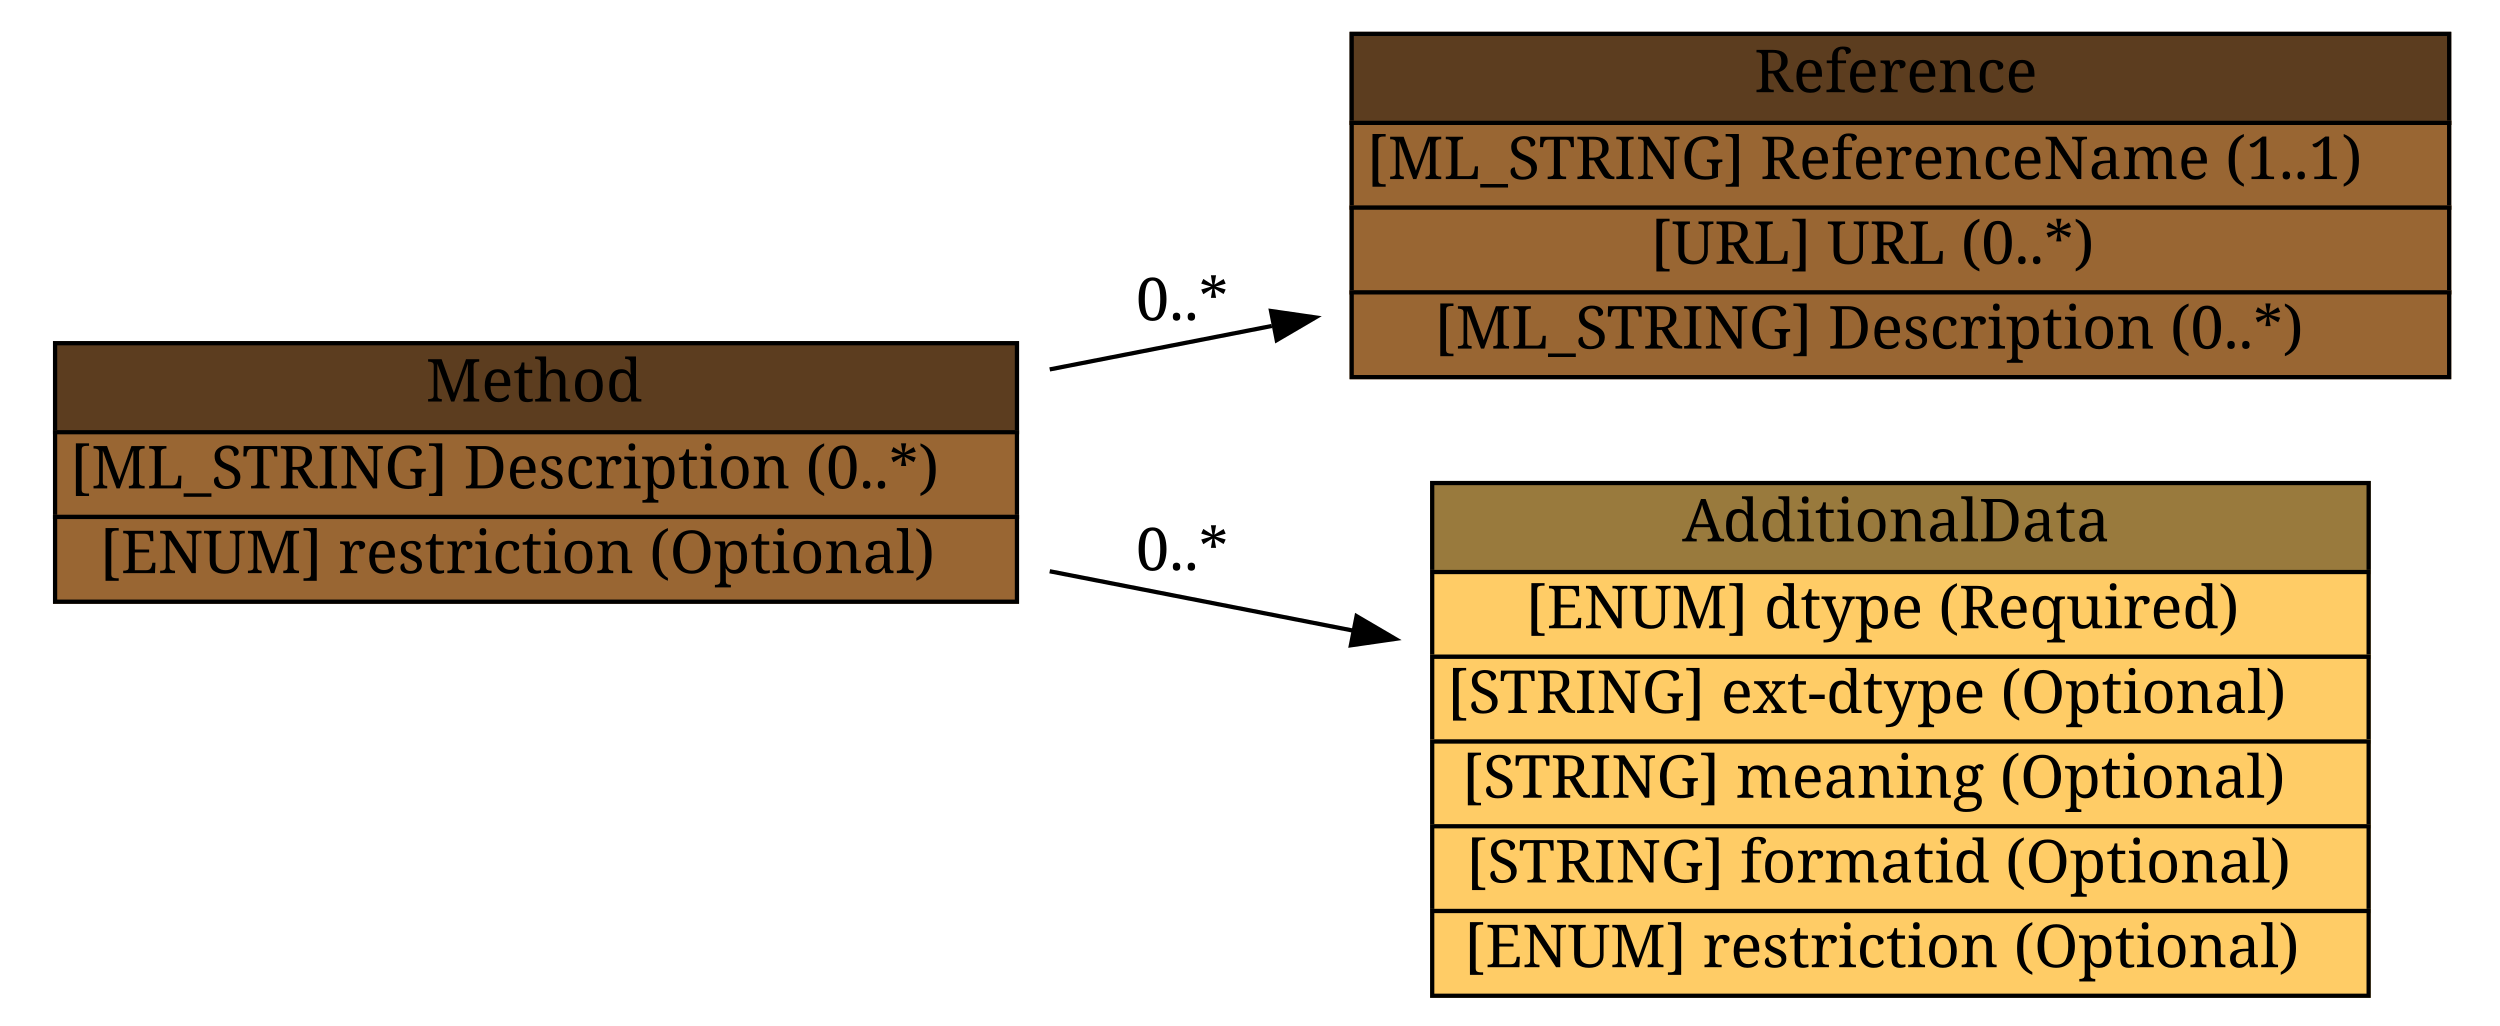
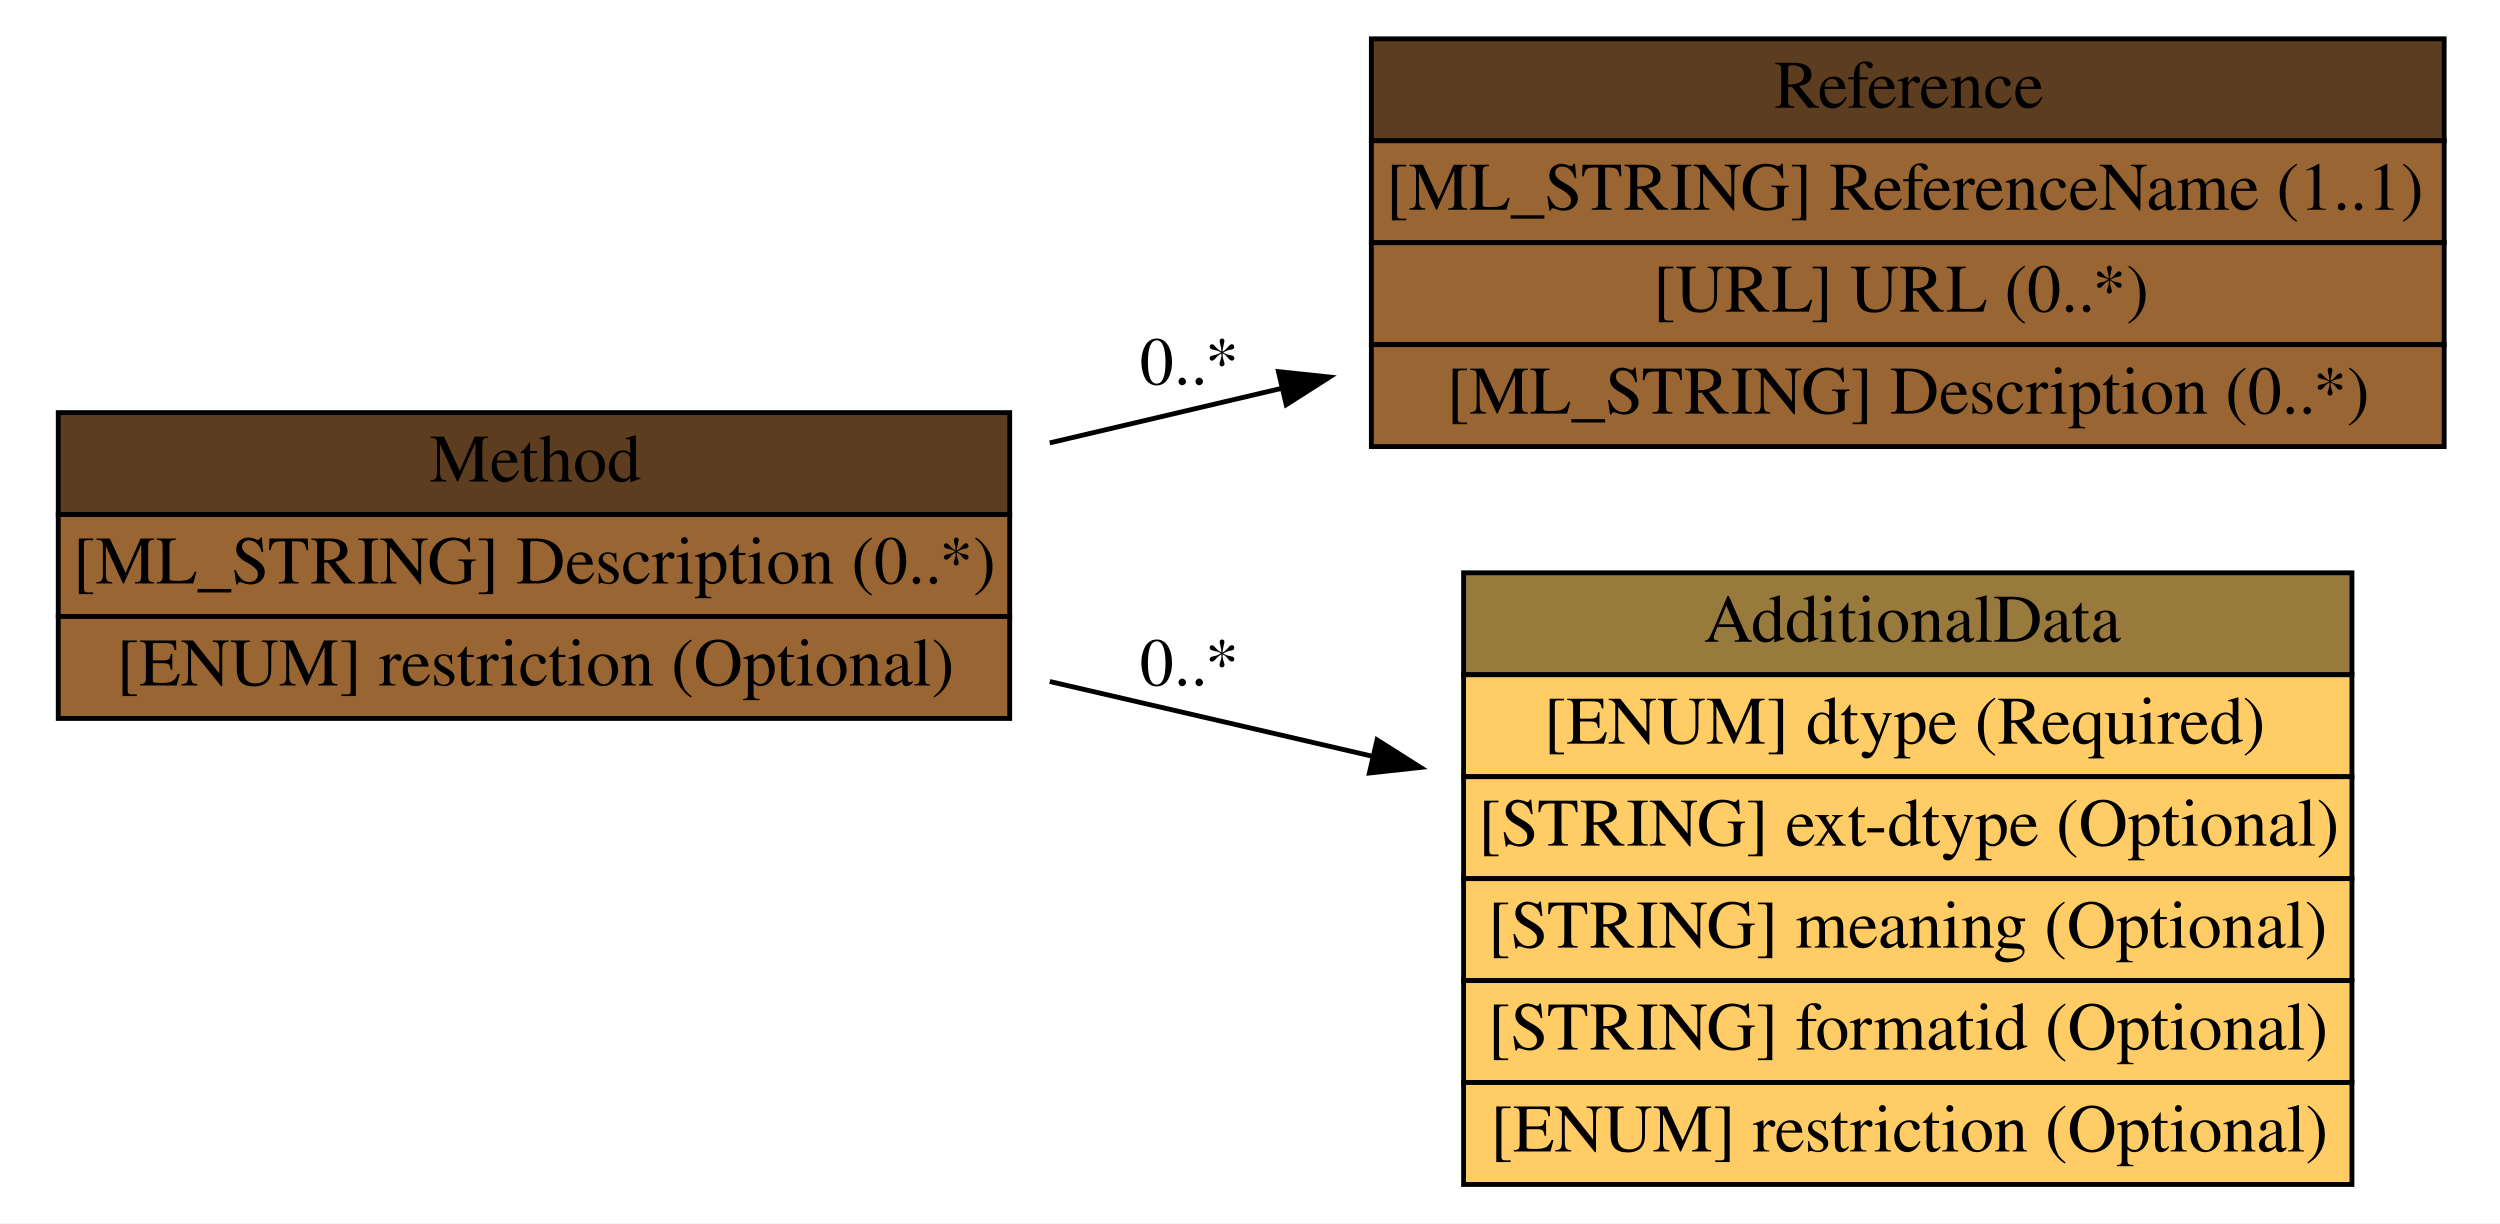
- <svg xmlns="http://www.w3.org/2000/svg" xmlns:xlink="http://www.w3.org/1999/xlink" width="590pt" height="242pt" viewBox="0.00 0.00 590.00 242.00">
-   <g id="graph1" class="graph" transform="scale(1 1) rotate(0) translate(4 238)">
-     <polygon fill="white" stroke="white" points="-4,5 -4,-238 587,-238 587,5 -4,5" />
+ <svg xmlns="http://www.w3.org/2000/svg" xmlns:xlink="http://www.w3.org/1999/xlink" width="515pt" height="252pt" viewBox="0.00 0.00 515.00 252.00">
+   <g id="graph0" class="graph" transform="scale(1 1) rotate(0) translate(4 248)">
+     <polygon fill="white" stroke="none" points="-4,4 -4,-248 511,-248 511,4 -4,4" />
    <g id="node1" class="node">
-       <a xlink:href="/idmef_parser/IODEF/Method.html" xlink:title="The Method class describes the methodology used by the intruder to perpetrate the events of the incident. This class consists of a list of references describing the attack method and a free form description of the technique. ">
-         <polygon fill="#5c3d1f" stroke="#5c3d1f" points="9,-136 9,-157 236,-157 236,-136 9,-136" />
-         <polygon fill="none" stroke="black" points="9,-136 9,-157 236,-157 236,-136 9,-136" />
-         <text text-anchor="start" x="96.5" y="-143.233" font-family="Times Roman,serif" font-size="14.00">Method</text>
-       </a>
-       <a xlink:href="/idmef_parser/IODEF/Method.html" xlink:title="A free-form text description of the methodology used by the intruder.">
-         <polygon fill="#996633" stroke="#996633" points="9,-116 9,-136 236,-136 236,-116 9,-116" />
-         <polygon fill="none" stroke="black" points="9,-116 9,-136 236,-136 236,-116 9,-116" />
-         <text text-anchor="start" x="12.5" y="-122.733" font-family="Times Roman,serif" font-size="14.00">[ML_STRING] Description (0..*) </text>
-       </a>
-       <a xlink:href="/idmef_parser/IODEF/Method.html" xlink:title="This attribute is defined in Section 3.2.">
-         <polygon fill="#996633" stroke="#996633" points="9,-96 9,-116 236,-116 236,-96 9,-96" />
-         <polygon fill="none" stroke="black" points="9,-96 9,-116 236,-116 236,-96 9,-96" />
-         <text text-anchor="start" x="19.5" y="-102.733" font-family="Times Roman,serif" font-size="14.00">[ENUM] restriction (Optional) </text>
-       </a>
+       <g id="a_node1_0">
+         <a xlink:href="/idmef_parser/IODEF/Method.html" xlink:title="The Method class describes the methodology used by the intruder to perpetrate the events of the incident. This class consists of a list of references describing the attack method and a free form description of the technique. ">
+           <polygon fill="#5c3d1f" stroke="none" points="8,-142 8,-163 204,-163 204,-142 8,-142" />
+           <polygon fill="none" stroke="black" points="8,-142 8,-163 204,-163 204,-142 8,-142" />
+           <text text-anchor="start" x="84.5" y="-148.8" font-family="Times,serif" font-size="14.00">Method</text>
+         </a>
+       </g>
+       <g id="a_node1_1">
+         <a xlink:href="/idmef_parser/IODEF/Method.html" xlink:title="A free-form text description of the methodology used by the intruder.">
+           <polygon fill="#996633" stroke="none" points="8,-121 8,-142 204,-142 204,-121 8,-121" />
+           <polygon fill="none" stroke="black" points="8,-121 8,-142 204,-142 204,-121 8,-121" />
+           <text text-anchor="start" x="11" y="-127.8" font-family="Times,serif" font-size="14.00">[ML_STRING] Description (0..*) </text>
+         </a>
+       </g>
+       <g id="a_node1_2">
+         <a xlink:href="/idmef_parser/IODEF/Method.html" xlink:title="This attribute is defined in Section 3.2.">
+           <polygon fill="#996633" stroke="none" points="8,-100 8,-121 204,-121 204,-100 8,-100" />
+           <polygon fill="none" stroke="black" points="8,-100 8,-121 204,-121 204,-100 8,-100" />
+           <text text-anchor="start" x="20" y="-106.8" font-family="Times,serif" font-size="14.00">[ENUM] restriction (Optional) </text>
+         </a>
+       </g>
    </g>
    <g id="node2" class="node">
-       <a xlink:href="/idmef_parser/IODEF/Reference.html" xlink:title="The Reference class is a reference to a vulnerability, IDS alert, malware sample, advisory, or attack technique. A reference consists of a name, a URL to this reference, and an optional description. ">
-         <polygon fill="#5c3d1f" stroke="#5c3d1f" points="315,-209 315,-230 574,-230 574,-209 315,-209" />
-         <polygon fill="none" stroke="black" points="315,-209 315,-230 574,-230 574,-209 315,-209" />
-         <text text-anchor="start" x="410" y="-216.233" font-family="Times Roman,serif" font-size="14.00">Reference</text>
-       </a>
-       <a xlink:href="/idmef_parser/IODEF/Reference.html" xlink:title="Name of the reference.">
-         <polygon fill="#996633" stroke="#996633" points="315,-189 315,-209 574,-209 574,-189 315,-189" />
-         <polygon fill="none" stroke="black" points="315,-189 315,-209 574,-209 574,-189 315,-189" />
-         <text text-anchor="start" x="318.5" y="-195.733" font-family="Times Roman,serif" font-size="14.00">[ML_STRING] ReferenceName (1..1) </text>
-       </a>
-       <a xlink:href="/idmef_parser/IODEF/Reference.html" xlink:title="A URL associated with the reference.">
-         <polygon fill="#996633" stroke="#996633" points="315,-169 315,-189 574,-189 574,-169 315,-169" />
-         <polygon fill="none" stroke="black" points="315,-169 315,-189 574,-189 574,-169 315,-169" />
-         <text text-anchor="start" x="385.5" y="-175.733" font-family="Times Roman,serif" font-size="14.00">[URL] URL (0..*) </text>
-       </a>
-       <a xlink:href="/idmef_parser/IODEF/Reference.html" xlink:title="A free-form text description of this reference.">
-         <polygon fill="#996633" stroke="#996633" points="315,-149 315,-169 574,-169 574,-149 315,-149" />
-         <polygon fill="none" stroke="black" points="315,-149 315,-169 574,-169 574,-149 315,-149" />
-         <text text-anchor="start" x="334.5" y="-155.733" font-family="Times Roman,serif" font-size="14.00">[ML_STRING] Description (0..*) </text>
-       </a>
+       <g id="a_node2_3">
+         <a xlink:href="/idmef_parser/IODEF/Reference.html" xlink:title="The Reference class is a reference to a vulnerability, IDS alert, malware sample, advisory, or attack technique. A reference consists of a name, a URL to this reference, and an optional description. ">
+           <polygon fill="#5c3d1f" stroke="none" points="278.5,-219 278.5,-240 499.5,-240 499.5,-219 278.5,-219" />
+           <polygon fill="none" stroke="black" points="278.5,-219 278.5,-240 499.5,-240 499.5,-219 278.5,-219" />
+           <text text-anchor="start" x="361.5" y="-225.8" font-family="Times,serif" font-size="14.00">Reference</text>
+         </a>
+       </g>
+       <g id="a_node2_4">
+         <a xlink:href="/idmef_parser/IODEF/Reference.html" xlink:title="Name of the reference.">
+           <polygon fill="#996633" stroke="none" points="278.5,-198 278.5,-219 499.5,-219 499.5,-198 278.5,-198" />
+           <polygon fill="none" stroke="black" points="278.5,-198 278.5,-219 499.5,-219 499.5,-198 278.5,-198" />
+           <text text-anchor="start" x="281.5" y="-204.8" font-family="Times,serif" font-size="14.00">[ML_STRING] ReferenceName (1..1) </text>
+         </a>
+       </g>
+       <g id="a_node2_5">
+         <a xlink:href="/idmef_parser/IODEF/Reference.html" xlink:title="A URL associated with the reference.">
+           <polygon fill="#996633" stroke="none" points="278.5,-177 278.5,-198 499.5,-198 499.5,-177 278.5,-177" />
+           <polygon fill="none" stroke="black" points="278.5,-177 278.5,-198 499.5,-198 499.5,-177 278.5,-177" />
+           <text text-anchor="start" x="336.5" y="-183.8" font-family="Times,serif" font-size="14.00">[URL] URL (0..*) </text>
+         </a>
+       </g>
+       <g id="a_node2_6">
+         <a xlink:href="/idmef_parser/IODEF/Reference.html" xlink:title="A free-form text description of this reference.">
+           <polygon fill="#996633" stroke="none" points="278.5,-156 278.5,-177 499.5,-177 499.5,-156 278.5,-156" />
+           <polygon fill="none" stroke="black" points="278.5,-156 278.5,-177 499.5,-177 499.5,-156 278.5,-156" />
+           <text text-anchor="start" x="294" y="-162.8" font-family="Times,serif" font-size="14.00">[ML_STRING] Description (0..*) </text>
+         </a>
+       </g>
+     </g>
+     <g id="edge1" class="edge">
+       <path fill="none" stroke="black" d="M212.246,-156.764C227.823,-160.429 244.016,-164.239 259.986,-167.997" />
+       <polygon fill="black" stroke="black" points="259.358,-171.444 269.894,-170.328 260.961,-164.63 259.358,-171.444" />
+       <text text-anchor="middle" x="241" y="-168.8" font-family="Times,serif" font-size="14.00">0..*</text>
+     </g>
+     <g id="node3" class="node">
+       <g id="a_node3_7">
+         <a xlink:href="/idmef_parser/IODEF/AdditionalData.html" xlink:title="The AdditionalData class serves as an extension mechanism for information not otherwise represented in the data model. For relatively simple information, atomic data types (e.g., integers, strings) are provided with a mechanism to annotate their meaning. The class can also be used to extend the data model (and the associated Schema) to support proprietary extensions by encapsulating entire XML documents conforming to another Schema (e.g., IDMEF). A detailed discussion for extending the data model and the schema can be found in Section 5. ">
+           <polygon fill="#997a3d" stroke="none" points="297.5,-109 297.5,-130 480.5,-130 480.5,-109 297.5,-109" />
+           <polygon fill="none" stroke="black" points="297.5,-109 297.5,-130 480.5,-130 480.5,-109 297.5,-109" />
+           <text text-anchor="start" x="347" y="-115.8" font-family="Times,serif" font-size="14.00">AdditionalData</text>
+         </a>
+       </g>
+       <g id="a_node3_8">
+         <a xlink:href="/idmef_parser/IODEF/AdditionalData.html" xlink:title="The data type of the element content.  The permitted values for this attribute are shown below.  The default value is &quot;string&quot;.">
+           <polygon fill="#ffcc66" stroke="none" points="297.5,-88 297.5,-109 480.5,-109 480.5,-88 297.5,-88" />
+           <polygon fill="none" stroke="black" points="297.5,-88 297.5,-109 480.5,-109 480.5,-88 297.5,-88" />
+           <text text-anchor="start" x="314" y="-94.8" font-family="Times,serif" font-size="14.00">[ENUM] dtype (Required) </text>
+         </a>
+       </g>
+       <g id="a_node3_9">
+         <a xlink:href="/idmef_parser/IODEF/AdditionalData.html" xlink:title="A means by which to extend the dtype attribute.  See Section 5.1.">
+           <polygon fill="#ffcc66" stroke="none" points="297.5,-67 297.5,-88 480.5,-88 480.5,-67 297.5,-67" />
+           <polygon fill="none" stroke="black" points="297.5,-67 297.5,-88 480.5,-88 480.5,-67 297.5,-67" />
+           <text text-anchor="start" x="300.5" y="-73.8" font-family="Times,serif" font-size="14.00">[STRING] ext-dtype (Optional) </text>
+         </a>
+       </g>
+       <g id="a_node3_10">
+         <a xlink:href="/idmef_parser/IODEF/AdditionalData.html" xlink:title="A free-form description of the element content.">
+           <polygon fill="#ffcc66" stroke="none" points="297.5,-46 297.5,-67 480.5,-67 480.5,-46 297.5,-46" />
+           <polygon fill="none" stroke="black" points="297.5,-46 297.5,-67 480.5,-67 480.5,-46 297.5,-46" />
+           <text text-anchor="start" x="302.5" y="-52.8" font-family="Times,serif" font-size="14.00">[STRING] meaning (Optional) </text>
+         </a>
+       </g>
+       <g id="a_node3_11">
+         <a xlink:href="/idmef_parser/IODEF/AdditionalData.html" xlink:title="An identifier referencing the format and semantics of the element content.">
+           <polygon fill="#ffcc66" stroke="none" points="297.5,-25 297.5,-46 480.5,-46 480.5,-25 297.5,-25" />
+           <polygon fill="none" stroke="black" points="297.5,-25 297.5,-46 480.5,-46 480.5,-25 297.5,-25" />
+           <text text-anchor="start" x="302.5" y="-31.8" font-family="Times,serif" font-size="14.00">[STRING] formatid (Optional) </text>
+         </a>
+       </g>
+       <g id="a_node3_12">
+         <a xlink:href="/idmef_parser/IODEF/AdditionalData.html" xlink:title="This attribute has been defined in Section 3.2.">
+           <polygon fill="#ffcc66" stroke="none" points="297.5,-4 297.5,-25 480.5,-25 480.5,-4 297.5,-4" />
+           <polygon fill="none" stroke="black" points="297.5,-4 297.5,-25 480.5,-25 480.5,-4 297.5,-4" />
+           <text text-anchor="start" x="303" y="-10.8" font-family="Times,serif" font-size="14.00">[ENUM] restriction (Optional) </text>
+         </a>
+       </g>
    </g>
    <g id="edge2" class="edge">
-       <path fill="none" stroke="black" d="M243.734,-150.818C260.855,-154.167 278.607,-157.64 296.149,-161.073" />
-       <polygon fill="black" stroke="black" points="295.961,-164.602 306.447,-163.087 297.305,-157.732 295.961,-164.602" />
-       <text text-anchor="middle" x="275" y="-162.4" font-family="Times Roman,serif" font-size="14.00">0..*</text>
-     </g>
-     <g id="node4" class="node">
-       <a xlink:href="/idmef_parser/IODEF/AdditionalData.html" xlink:title="The AdditionalData class serves as an extension mechanism for information not otherwise represented in the data model. For relatively simple information, atomic data types (e.g., integers, strings) are provided with a mechanism to annotate their meaning. The class can also be used to extend the data model (and the associated Schema) to support proprietary extensions by encapsulating entire XML documents conforming to another Schema (e.g., IDMEF). A detailed discussion for extending the data model and the schema can be found in Section 5. ">
-         <polygon fill="#997a3d" stroke="#997a3d" points="334,-103 334,-124 555,-124 555,-103 334,-103" />
-         <polygon fill="none" stroke="black" points="334,-103 334,-124 555,-124 555,-103 334,-103" />
-         <text text-anchor="start" x="393" y="-110.233" font-family="Times Roman,serif" font-size="14.00">AdditionalData</text>
-       </a>
-       <a xlink:href="/idmef_parser/IODEF/AdditionalData.html" xlink:title="The data type of the element content.  The permitted values for this attribute are shown below.  The default value is &quot;string&quot;.">
-         <polygon fill="#ffcc66" stroke="#ffcc66" points="334,-83 334,-103 555,-103 555,-83 334,-83" />
-         <polygon fill="none" stroke="black" points="334,-83 334,-103 555,-103 555,-83 334,-83" />
-         <text text-anchor="start" x="356" y="-89.733" font-family="Times Roman,serif" font-size="14.00">[ENUM] dtype (Required) </text>
-       </a>
-       <a xlink:href="/idmef_parser/IODEF/AdditionalData.html" xlink:title="A means by which to extend the dtype attribute.  See Section 5.1.">
-         <polygon fill="#ffcc66" stroke="#ffcc66" points="334,-63 334,-83 555,-83 555,-63 334,-63" />
-         <polygon fill="none" stroke="black" points="334,-63 334,-83 555,-83 555,-63 334,-63" />
-         <text text-anchor="start" x="337.5" y="-69.733" font-family="Times Roman,serif" font-size="14.00">[STRING] ext-dtype (Optional) </text>
-       </a>
-       <a xlink:href="/idmef_parser/IODEF/AdditionalData.html" xlink:title="A free-form description of the element content.">
-         <polygon fill="#ffcc66" stroke="#ffcc66" points="334,-43 334,-63 555,-63 555,-43 334,-43" />
-         <polygon fill="none" stroke="black" points="334,-43 334,-63 555,-63 555,-43 334,-43" />
-         <text text-anchor="start" x="341" y="-49.733" font-family="Times Roman,serif" font-size="14.00">[STRING] meaning (Optional) </text>
-       </a>
-       <a xlink:href="/idmef_parser/IODEF/AdditionalData.html" xlink:title="An identifier referencing the format and semantics of the element content.">
-         <polygon fill="#ffcc66" stroke="#ffcc66" points="334,-23 334,-43 555,-43 555,-23 334,-23" />
-         <polygon fill="none" stroke="black" points="334,-23 334,-43 555,-43 555,-23 334,-23" />
-         <text text-anchor="start" x="342" y="-29.733" font-family="Times Roman,serif" font-size="14.00">[STRING] formatid (Optional) </text>
-       </a>
-       <a xlink:href="/idmef_parser/IODEF/AdditionalData.html" xlink:title="This attribute has been defined in Section 3.2.">
-         <polygon fill="#ffcc66" stroke="#ffcc66" points="334,-3 334,-23 555,-23 555,-3 334,-3" />
-         <polygon fill="none" stroke="black" points="334,-3 334,-23 555,-23 555,-3 334,-3" />
-         <text text-anchor="start" x="341.5" y="-9.733" font-family="Times Roman,serif" font-size="14.00">[ENUM] restriction (Optional) </text>
-       </a>
-     </g>
-     <g id="edge4" class="edge">
-       <path fill="none" stroke="black" d="M243.734,-103.182C267.109,-98.609 291.66,-93.806 315.248,-89.191" />
-       <polygon fill="black" stroke="black" points="316.151,-92.581 325.292,-87.225 314.806,-85.711 316.151,-92.581" />
-       <text text-anchor="middle" x="275" y="-103.4" font-family="Times Roman,serif" font-size="14.00">0..*</text>
+       <path fill="none" stroke="black" d="M212.246,-107.611C233.95,-102.582 256.849,-97.276 278.677,-92.217" />
+       <polygon fill="black" stroke="black" points="279.671,-95.58 288.623,-89.913 278.091,-88.76 279.671,-95.58" />
+       <text text-anchor="middle" x="241" y="-106.8" font-family="Times,serif" font-size="14.00">0..*</text>
    </g>
  </g>
</svg>
